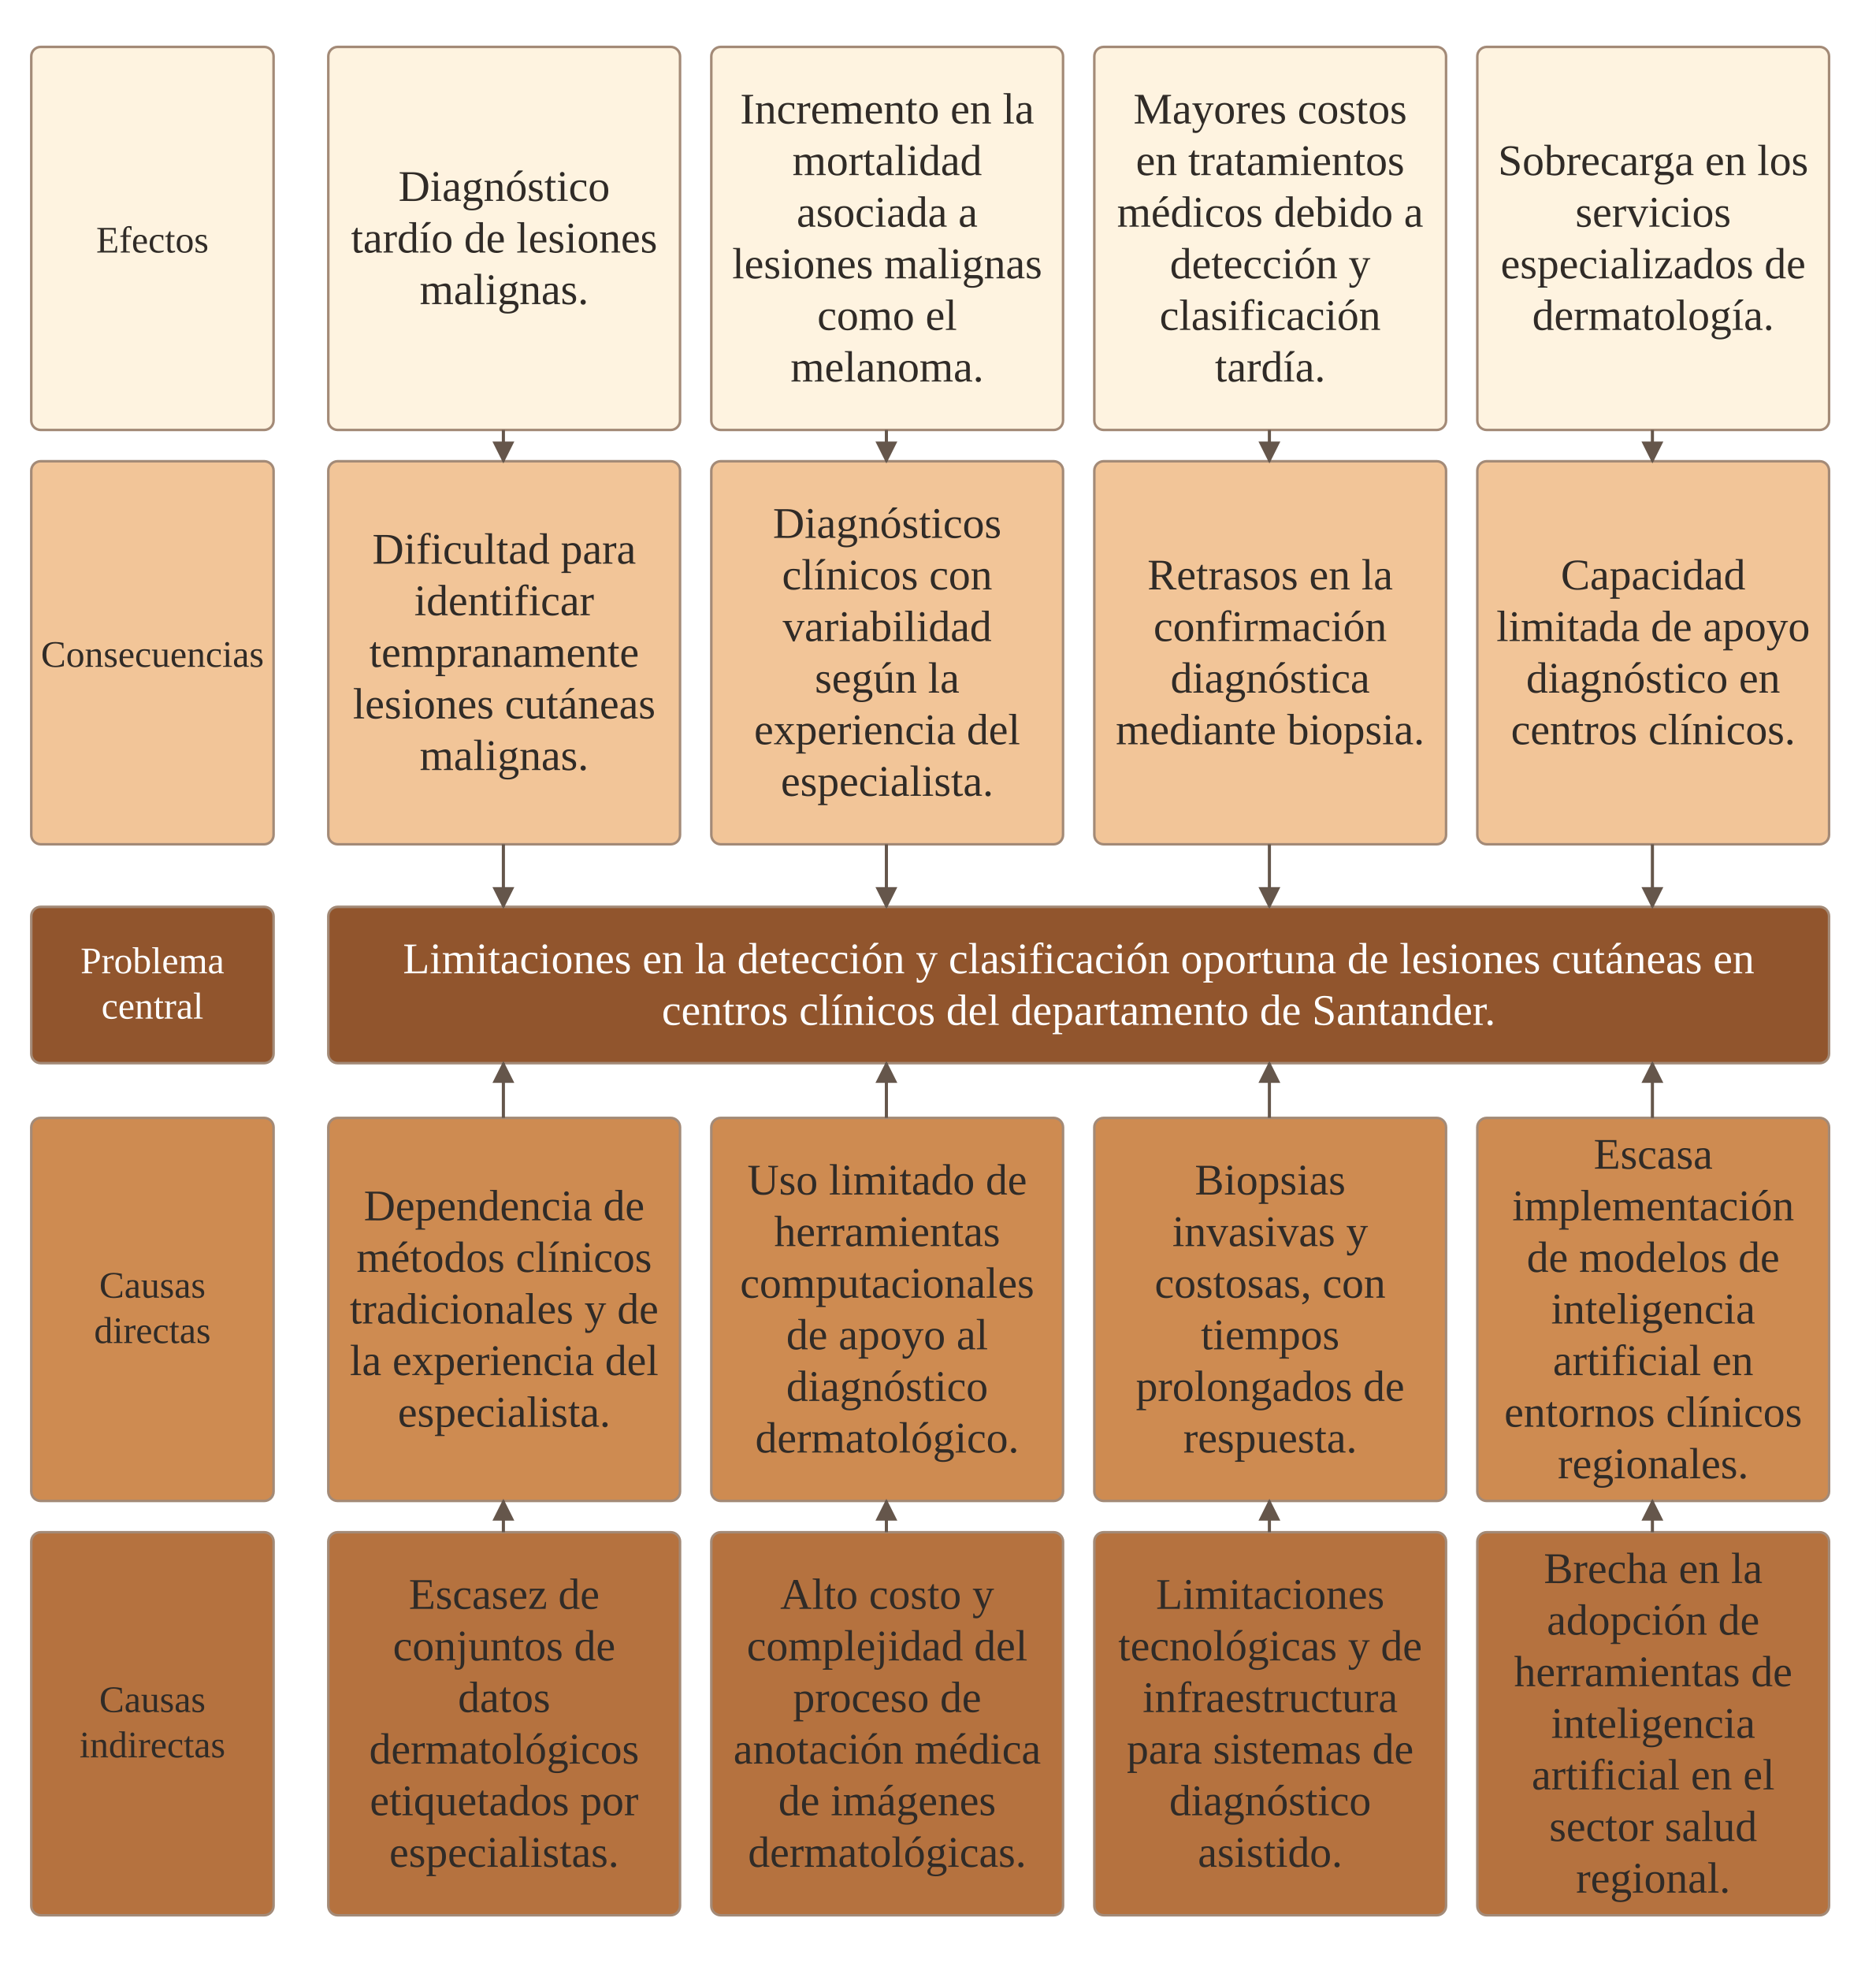
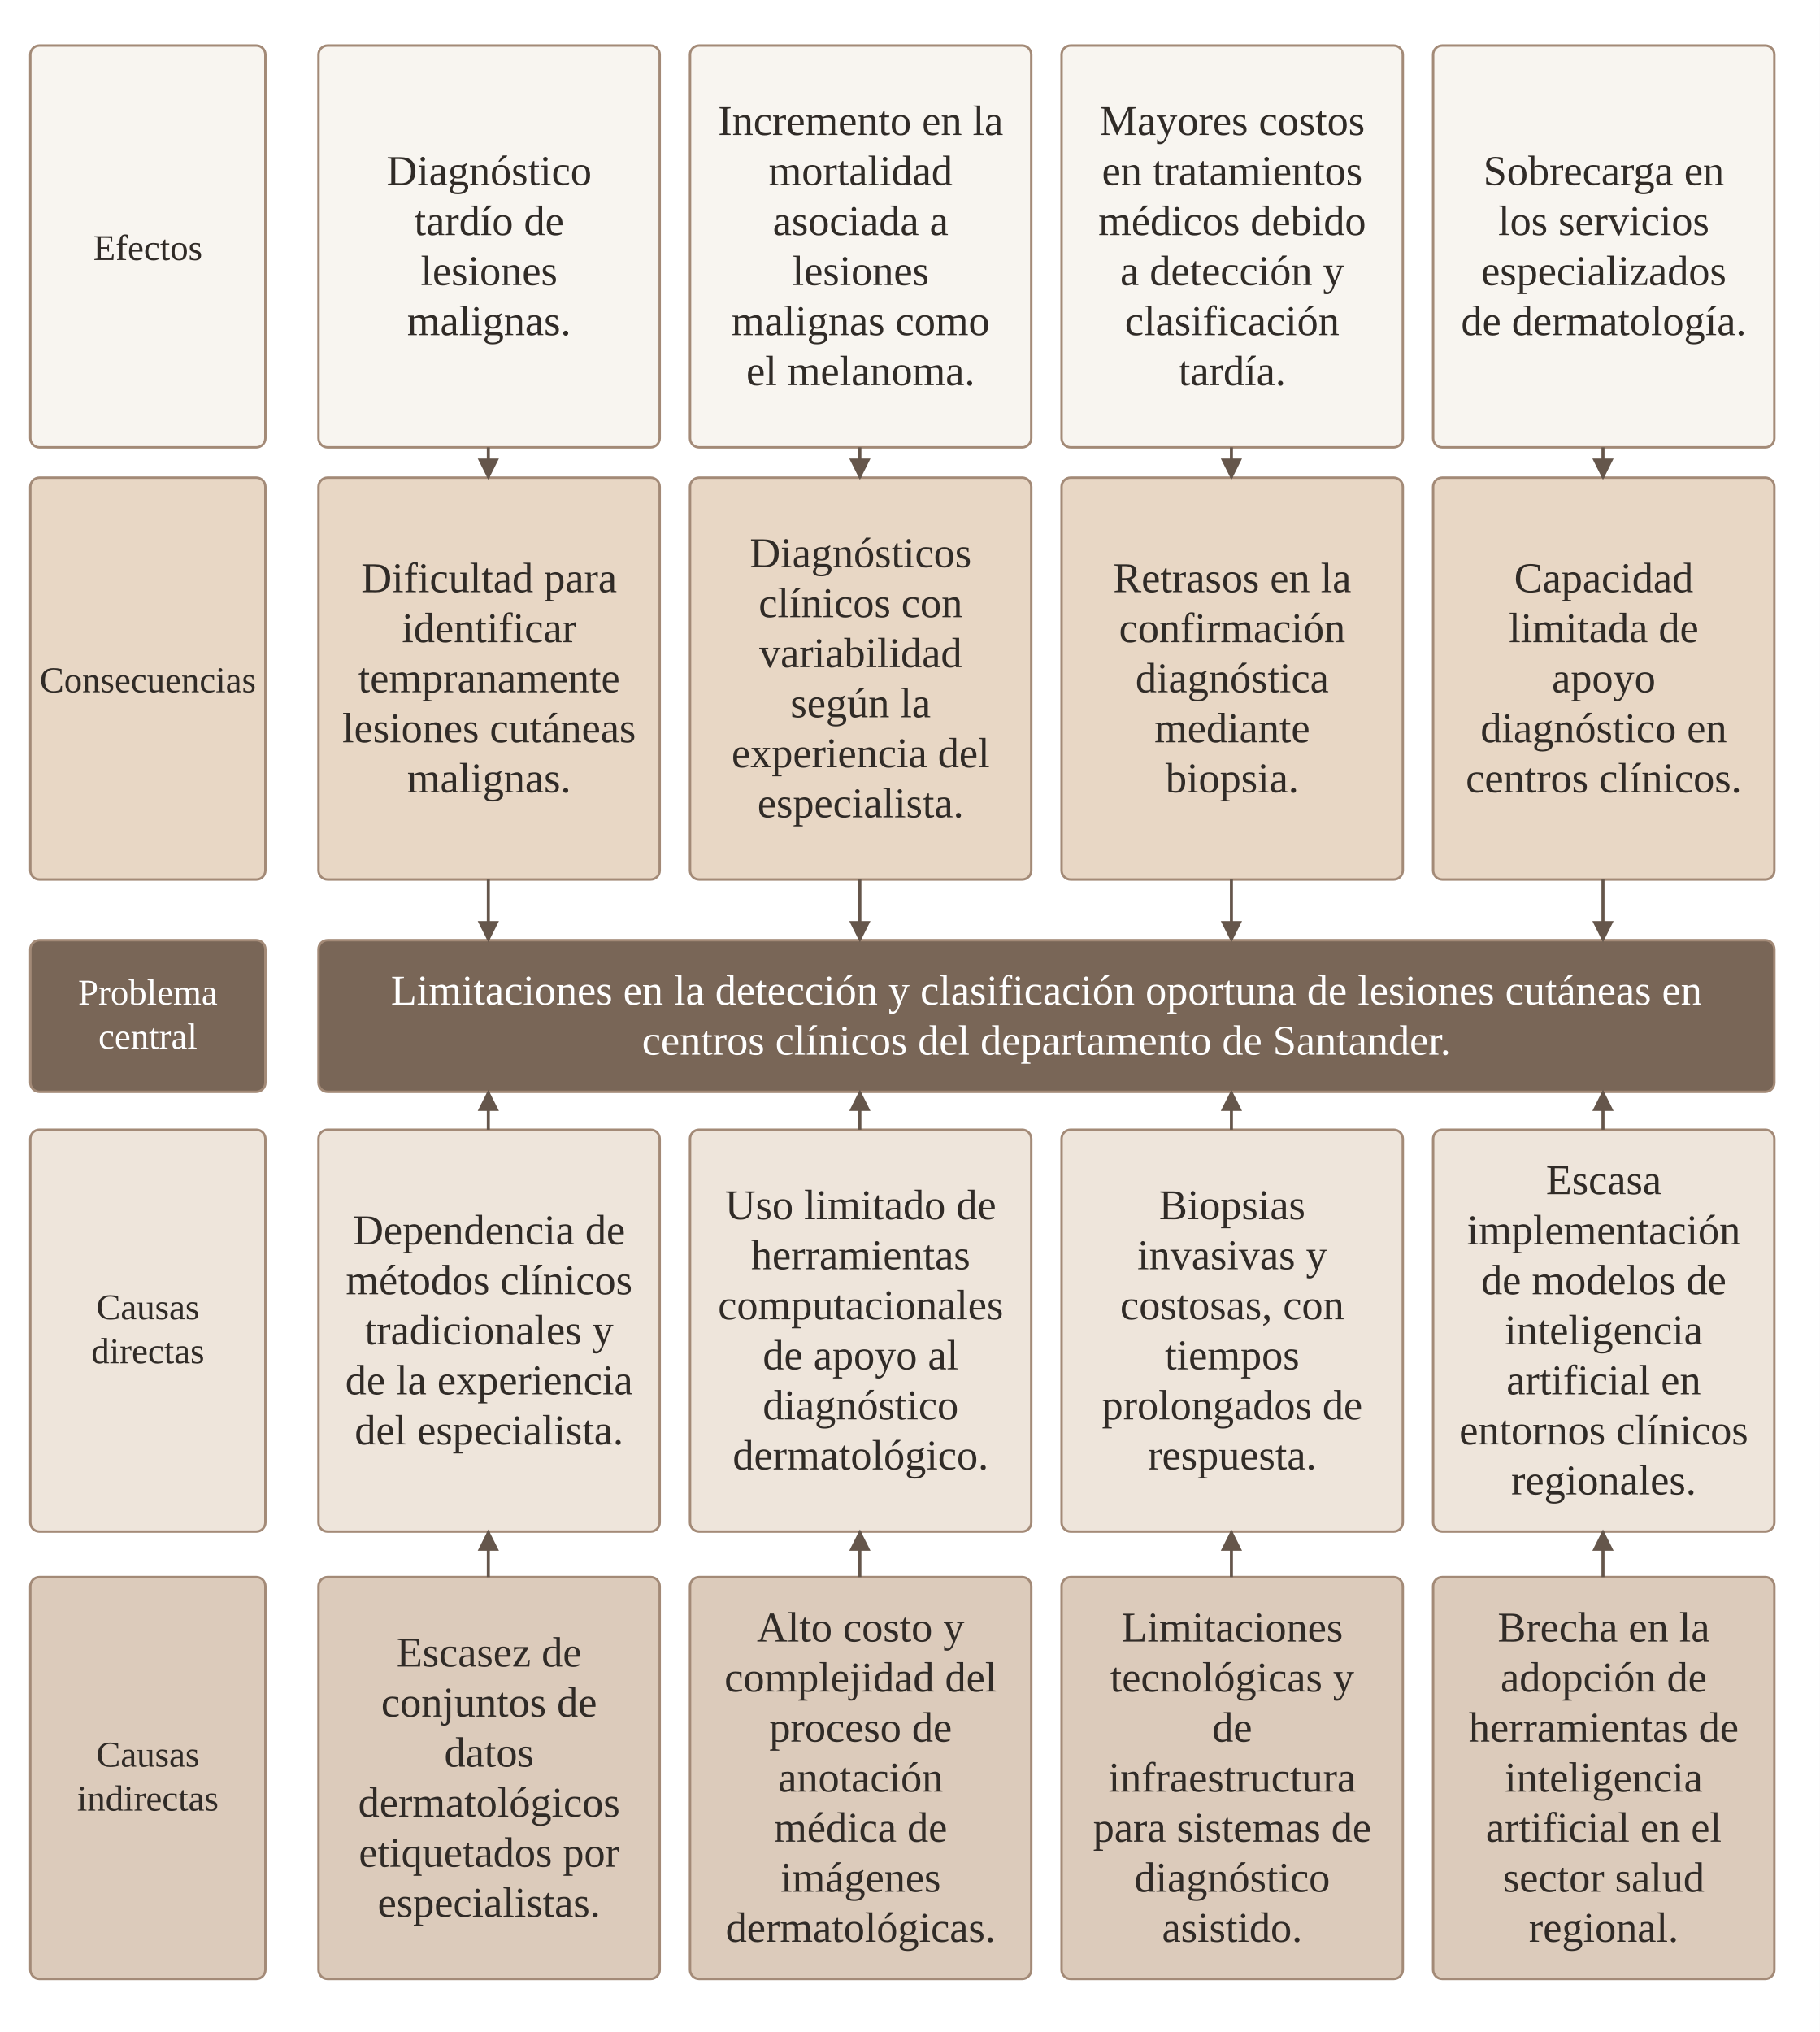
- <svg xmlns="http://www.w3.org/2000/svg" width="1200" height="1260" viewBox="0 0 1200 1260">
+ <svg xmlns="http://www.w3.org/2000/svg" width="1200" height="1340" viewBox="0 0 1200 1340">
  <defs>
    <marker id="a" refX="9" refY="5" viewBox="0 0 10 10" markerWidth="7" markerHeight="7" orient="auto">
      <path d="M0 0L10 5L0 10" fill="#65564b" />
    </marker>
  </defs>
-   <rect width="1200" height="1260" fill="white" />
+   <rect width="1200" height="1340" fill="white" />
  <style>text{font-family:"Times New Roman","Nimbus Roman",serif;font-weight:400;fill:#302b27}</style>
-   <rect x="20" y="30" width="155" height="245" rx="6" fill="#FEF3E0" stroke="#a38a77" stroke-width="1.6" />
-   <text x="97.5" y="161.5" text-anchor="middle" font-size="24" style="fill:#302b27">Efectos</text>
-   <rect x="210" y="30" width="225" height="245" rx="6" fill="#FEF3E0" stroke="#a38a77" stroke-width="1.6" />
-   <text x="322.5" y="128.5" text-anchor="middle" font-size="28" style="fill:#302b27">Diagnóstico</text>
-   <text x="322.5" y="161.5" text-anchor="middle" font-size="28" style="fill:#302b27">tardío de lesiones</text>
-   <text x="322.5" y="194.5" text-anchor="middle" font-size="28" style="fill:#302b27">malignas.</text>
-   <rect x="455" y="30" width="225" height="245" rx="6" fill="#FEF3E0" stroke="#a38a77" stroke-width="1.6" />
-   <text x="567.5" y="79.0" text-anchor="middle" font-size="28" style="fill:#302b27">Incremento en la</text>
-   <text x="567.5" y="112.0" text-anchor="middle" font-size="28" style="fill:#302b27">mortalidad</text>
-   <text x="567.5" y="145.0" text-anchor="middle" font-size="28" style="fill:#302b27">asociada a</text>
-   <text x="567.5" y="178.0" text-anchor="middle" font-size="28" style="fill:#302b27">lesiones malignas</text>
-   <text x="567.5" y="211.0" text-anchor="middle" font-size="28" style="fill:#302b27">como el</text>
-   <text x="567.5" y="244.0" text-anchor="middle" font-size="28" style="fill:#302b27">melanoma.</text>
-   <rect x="700" y="30" width="225" height="245" rx="6" fill="#FEF3E0" stroke="#a38a77" stroke-width="1.6" />
-   <text x="812.5" y="79.0" text-anchor="middle" font-size="28" style="fill:#302b27">Mayores costos</text>
-   <text x="812.5" y="112.0" text-anchor="middle" font-size="28" style="fill:#302b27">en tratamientos</text>
-   <text x="812.5" y="145.0" text-anchor="middle" font-size="28" style="fill:#302b27">médicos debido a</text>
-   <text x="812.5" y="178.0" text-anchor="middle" font-size="28" style="fill:#302b27">detección y</text>
-   <text x="812.5" y="211.0" text-anchor="middle" font-size="28" style="fill:#302b27">clasificación</text>
-   <text x="812.5" y="244.0" text-anchor="middle" font-size="28" style="fill:#302b27">tardía.</text>
-   <rect x="945" y="30" width="225" height="245" rx="6" fill="#FEF3E0" stroke="#a38a77" stroke-width="1.6" />
-   <text x="1057.5" y="112.0" text-anchor="middle" font-size="28" style="fill:#302b27">Sobrecarga en los</text>
-   <text x="1057.5" y="145.0" text-anchor="middle" font-size="28" style="fill:#302b27">servicios</text>
-   <text x="1057.5" y="178.0" text-anchor="middle" font-size="28" style="fill:#302b27">especializados de</text>
-   <text x="1057.5" y="211.0" text-anchor="middle" font-size="28" style="fill:#302b27">dermatología.</text>
-   <rect x="20" y="295" width="155" height="245" rx="6" fill="#F2C598" stroke="#a38a77" stroke-width="1.6" />
-   <text x="97.5" y="426.5" text-anchor="middle" font-size="24" style="fill:#302b27">Consecuencias</text>
-   <rect x="210" y="295" width="225" height="245" rx="6" fill="#F2C598" stroke="#a38a77" stroke-width="1.6" />
-   <text x="322.5" y="360.5" text-anchor="middle" font-size="28" style="fill:#302b27">Dificultad para</text>
-   <text x="322.5" y="393.5" text-anchor="middle" font-size="28" style="fill:#302b27">identificar</text>
-   <text x="322.5" y="426.5" text-anchor="middle" font-size="28" style="fill:#302b27">tempranamente</text>
-   <text x="322.5" y="459.5" text-anchor="middle" font-size="28" style="fill:#302b27">lesiones cutáneas</text>
-   <text x="322.5" y="492.5" text-anchor="middle" font-size="28" style="fill:#302b27">malignas.</text>
-   <rect x="455" y="295" width="225" height="245" rx="6" fill="#F2C598" stroke="#a38a77" stroke-width="1.6" />
-   <text x="567.5" y="344.0" text-anchor="middle" font-size="28" style="fill:#302b27">Diagnósticos</text>
-   <text x="567.5" y="377.0" text-anchor="middle" font-size="28" style="fill:#302b27">clínicos con</text>
-   <text x="567.5" y="410.0" text-anchor="middle" font-size="28" style="fill:#302b27">variabilidad</text>
-   <text x="567.5" y="443.0" text-anchor="middle" font-size="28" style="fill:#302b27">según la</text>
-   <text x="567.5" y="476.0" text-anchor="middle" font-size="28" style="fill:#302b27">experiencia del</text>
-   <text x="567.5" y="509.0" text-anchor="middle" font-size="28" style="fill:#302b27">especialista.</text>
-   <rect x="700" y="295" width="225" height="245" rx="6" fill="#F2C598" stroke="#a38a77" stroke-width="1.6" />
-   <text x="812.5" y="377.0" text-anchor="middle" font-size="28" style="fill:#302b27">Retrasos en la</text>
-   <text x="812.5" y="410.0" text-anchor="middle" font-size="28" style="fill:#302b27">confirmación</text>
-   <text x="812.5" y="443.0" text-anchor="middle" font-size="28" style="fill:#302b27">diagnóstica</text>
-   <text x="812.5" y="476.0" text-anchor="middle" font-size="28" style="fill:#302b27">mediante biopsia.</text>
-   <rect x="945" y="295" width="225" height="245" rx="6" fill="#F2C598" stroke="#a38a77" stroke-width="1.6" />
-   <text x="1057.5" y="377.0" text-anchor="middle" font-size="28" style="fill:#302b27">Capacidad</text>
-   <text x="1057.5" y="410.0" text-anchor="middle" font-size="28" style="fill:#302b27">limitada de apoyo</text>
-   <text x="1057.5" y="443.0" text-anchor="middle" font-size="28" style="fill:#302b27">diagnóstico en</text>
-   <text x="1057.5" y="476.0" text-anchor="middle" font-size="28" style="fill:#302b27">centros clínicos.</text>
-   <rect x="20" y="715" width="155" height="245" rx="6" fill="#CE8B51" stroke="#a38a77" stroke-width="1.6" />
-   <text x="97.5" y="830.0" text-anchor="middle" font-size="24" style="fill:#302b27">Causas</text>
-   <text x="97.5" y="859.0" text-anchor="middle" font-size="24" style="fill:#302b27">directas</text>
-   <rect x="210" y="715" width="225" height="245" rx="6" fill="#CE8B51" stroke="#a38a77" stroke-width="1.6" />
-   <text x="322.5" y="780.5" text-anchor="middle" font-size="28" style="fill:#302b27">Dependencia de</text>
-   <text x="322.5" y="813.5" text-anchor="middle" font-size="28" style="fill:#302b27">métodos clínicos</text>
-   <text x="322.5" y="846.5" text-anchor="middle" font-size="28" style="fill:#302b27">tradicionales y de</text>
-   <text x="322.5" y="879.5" text-anchor="middle" font-size="28" style="fill:#302b27">la experiencia del</text>
-   <text x="322.5" y="912.5" text-anchor="middle" font-size="28" style="fill:#302b27">especialista.</text>
-   <rect x="455" y="715" width="225" height="245" rx="6" fill="#CE8B51" stroke="#a38a77" stroke-width="1.6" />
-   <text x="567.5" y="764.0" text-anchor="middle" font-size="28" style="fill:#302b27">Uso limitado de</text>
-   <text x="567.5" y="797.0" text-anchor="middle" font-size="28" style="fill:#302b27">herramientas</text>
-   <text x="567.5" y="830.0" text-anchor="middle" font-size="28" style="fill:#302b27">computacionales</text>
-   <text x="567.5" y="863.0" text-anchor="middle" font-size="28" style="fill:#302b27">de apoyo al</text>
-   <text x="567.5" y="896.0" text-anchor="middle" font-size="28" style="fill:#302b27">diagnóstico</text>
-   <text x="567.5" y="929.0" text-anchor="middle" font-size="28" style="fill:#302b27">dermatológico.</text>
-   <rect x="700" y="715" width="225" height="245" rx="6" fill="#CE8B51" stroke="#a38a77" stroke-width="1.6" />
-   <text x="812.5" y="764.0" text-anchor="middle" font-size="28" style="fill:#302b27">Biopsias</text>
-   <text x="812.5" y="797.0" text-anchor="middle" font-size="28" style="fill:#302b27">invasivas y</text>
-   <text x="812.5" y="830.0" text-anchor="middle" font-size="28" style="fill:#302b27">costosas, con</text>
-   <text x="812.5" y="863.0" text-anchor="middle" font-size="28" style="fill:#302b27">tiempos</text>
-   <text x="812.5" y="896.0" text-anchor="middle" font-size="28" style="fill:#302b27">prolongados de</text>
-   <text x="812.5" y="929.0" text-anchor="middle" font-size="28" style="fill:#302b27">respuesta.</text>
-   <rect x="945" y="715" width="225" height="245" rx="6" fill="#CE8B51" stroke="#a38a77" stroke-width="1.6" />
-   <text x="1057.5" y="747.5" text-anchor="middle" font-size="28" style="fill:#302b27">Escasa</text>
-   <text x="1057.5" y="780.5" text-anchor="middle" font-size="28" style="fill:#302b27">implementación</text>
-   <text x="1057.5" y="813.5" text-anchor="middle" font-size="28" style="fill:#302b27">de modelos de</text>
-   <text x="1057.5" y="846.5" text-anchor="middle" font-size="28" style="fill:#302b27">inteligencia</text>
-   <text x="1057.5" y="879.5" text-anchor="middle" font-size="28" style="fill:#302b27">artificial en</text>
-   <text x="1057.5" y="912.5" text-anchor="middle" font-size="28" style="fill:#302b27">entornos clínicos</text>
-   <text x="1057.5" y="945.5" text-anchor="middle" font-size="28" style="fill:#302b27">regionales.</text>
-   <rect x="20" y="980" width="155" height="245" rx="6" fill="#B5723F" stroke="#a38a77" stroke-width="1.6" />
-   <text x="97.5" y="1095.0" text-anchor="middle" font-size="24" style="fill:#302b27">Causas</text>
-   <text x="97.5" y="1124.0" text-anchor="middle" font-size="24" style="fill:#302b27">indirectas</text>
-   <rect x="210" y="980" width="225" height="245" rx="6" fill="#B5723F" stroke="#a38a77" stroke-width="1.6" />
-   <text x="322.5" y="1029.0" text-anchor="middle" font-size="28" style="fill:#302b27">Escasez de</text>
-   <text x="322.5" y="1062.0" text-anchor="middle" font-size="28" style="fill:#302b27">conjuntos de</text>
-   <text x="322.5" y="1095.0" text-anchor="middle" font-size="28" style="fill:#302b27">datos</text>
-   <text x="322.5" y="1128.0" text-anchor="middle" font-size="28" style="fill:#302b27">dermatológicos</text>
-   <text x="322.5" y="1161.0" text-anchor="middle" font-size="28" style="fill:#302b27">etiquetados por</text>
-   <text x="322.5" y="1194.0" text-anchor="middle" font-size="28" style="fill:#302b27">especialistas.</text>
-   <rect x="455" y="980" width="225" height="245" rx="6" fill="#B5723F" stroke="#a38a77" stroke-width="1.6" />
-   <text x="567.5" y="1029.0" text-anchor="middle" font-size="28" style="fill:#302b27">Alto costo y</text>
-   <text x="567.5" y="1062.0" text-anchor="middle" font-size="28" style="fill:#302b27">complejidad del</text>
-   <text x="567.5" y="1095.0" text-anchor="middle" font-size="28" style="fill:#302b27">proceso de</text>
-   <text x="567.5" y="1128.0" text-anchor="middle" font-size="28" style="fill:#302b27">anotación médica</text>
-   <text x="567.5" y="1161.0" text-anchor="middle" font-size="28" style="fill:#302b27">de imágenes</text>
-   <text x="567.5" y="1194.0" text-anchor="middle" font-size="28" style="fill:#302b27">dermatológicas.</text>
-   <rect x="700" y="980" width="225" height="245" rx="6" fill="#B5723F" stroke="#a38a77" stroke-width="1.6" />
-   <text x="812.5" y="1029.0" text-anchor="middle" font-size="28" style="fill:#302b27">Limitaciones</text>
-   <text x="812.5" y="1062.0" text-anchor="middle" font-size="28" style="fill:#302b27">tecnológicas y de</text>
-   <text x="812.5" y="1095.0" text-anchor="middle" font-size="28" style="fill:#302b27">infraestructura</text>
-   <text x="812.5" y="1128.0" text-anchor="middle" font-size="28" style="fill:#302b27">para sistemas de</text>
-   <text x="812.5" y="1161.0" text-anchor="middle" font-size="28" style="fill:#302b27">diagnóstico</text>
-   <text x="812.5" y="1194.0" text-anchor="middle" font-size="28" style="fill:#302b27">asistido.</text>
-   <rect x="945" y="980" width="225" height="245" rx="6" fill="#B5723F" stroke="#a38a77" stroke-width="1.6" />
-   <text x="1057.5" y="1012.5" text-anchor="middle" font-size="28" style="fill:#302b27">Brecha en la</text>
-   <text x="1057.5" y="1045.5" text-anchor="middle" font-size="28" style="fill:#302b27">adopción de</text>
-   <text x="1057.5" y="1078.5" text-anchor="middle" font-size="28" style="fill:#302b27">herramientas de</text>
-   <text x="1057.5" y="1111.5" text-anchor="middle" font-size="28" style="fill:#302b27">inteligencia</text>
-   <text x="1057.5" y="1144.5" text-anchor="middle" font-size="28" style="fill:#302b27">artificial en el</text>
-   <text x="1057.5" y="1177.5" text-anchor="middle" font-size="28" style="fill:#302b27">sector salud</text>
-   <text x="1057.5" y="1210.5" text-anchor="middle" font-size="28" style="fill:#302b27">regional.</text>
-   <rect x="20" y="580" width="155" height="100" rx="6" fill="#91552D" stroke="#a38a77" stroke-width="1.6" />
-   <text x="97.5" y="622.5" text-anchor="middle" font-size="24" style="fill:white">Problema</text>
-   <text x="97.5" y="651.5" text-anchor="middle" font-size="24" style="fill:white">central</text>
-   <rect x="210" y="580" width="960" height="100" rx="6" fill="#91552D" stroke="#a38a77" stroke-width="1.6" />
-   <text x="690.0" y="622.5" text-anchor="middle" font-size="28" style="fill:white">Limitaciones en la detección y clasificación oportuna de lesiones cutáneas en</text>
-   <text x="690.0" y="655.5" text-anchor="middle" font-size="28" style="fill:white">centros clínicos del departamento de Santander.</text>
-   <path d="M322 275 V295" fill="none" stroke="#65564b" stroke-width="2" marker-end="url(#a)" />
-   <path d="M322 540 V580" fill="none" stroke="#65564b" stroke-width="2" marker-end="url(#a)" />
-   <path d="M322 715 V680" fill="none" stroke="#65564b" stroke-width="2" marker-end="url(#a)" />
-   <path d="M322 980 V960" fill="none" stroke="#65564b" stroke-width="2" marker-end="url(#a)" />
-   <path d="M567 275 V295" fill="none" stroke="#65564b" stroke-width="2" marker-end="url(#a)" />
-   <path d="M567 540 V580" fill="none" stroke="#65564b" stroke-width="2" marker-end="url(#a)" />
-   <path d="M567 715 V680" fill="none" stroke="#65564b" stroke-width="2" marker-end="url(#a)" />
-   <path d="M567 980 V960" fill="none" stroke="#65564b" stroke-width="2" marker-end="url(#a)" />
-   <path d="M812 275 V295" fill="none" stroke="#65564b" stroke-width="2" marker-end="url(#a)" />
-   <path d="M812 540 V580" fill="none" stroke="#65564b" stroke-width="2" marker-end="url(#a)" />
-   <path d="M812 715 V680" fill="none" stroke="#65564b" stroke-width="2" marker-end="url(#a)" />
-   <path d="M812 980 V960" fill="none" stroke="#65564b" stroke-width="2" marker-end="url(#a)" />
-   <path d="M1057 275 V295" fill="none" stroke="#65564b" stroke-width="2" marker-end="url(#a)" />
-   <path d="M1057 540 V580" fill="none" stroke="#65564b" stroke-width="2" marker-end="url(#a)" />
-   <path d="M1057 715 V680" fill="none" stroke="#65564b" stroke-width="2" marker-end="url(#a)" />
-   <path d="M1057 980 V960" fill="none" stroke="#65564b" stroke-width="2" marker-end="url(#a)" />
+   <rect x="20" y="30" width="155" height="265" rx="6" fill="#F8F5F0" stroke="#a38a77" stroke-width="1.6" />
+   <text x="97.5" y="171.5" text-anchor="middle" font-size="24" style="fill:#302b27">Efectos</text>
+   <rect x="210" y="30" width="225" height="265" rx="6" fill="#F8F5F0" stroke="#a38a77" stroke-width="1.6" />
+   <text x="322.5" y="122.0" text-anchor="middle" font-size="28" style="fill:#302b27">Diagnóstico</text>
+   <text x="322.5" y="155.0" text-anchor="middle" font-size="28" style="fill:#302b27">tardío de</text>
+   <text x="322.5" y="188.0" text-anchor="middle" font-size="28" style="fill:#302b27">lesiones</text>
+   <text x="322.5" y="221.0" text-anchor="middle" font-size="28" style="fill:#302b27">malignas.</text>
+   <rect x="455" y="30" width="225" height="265" rx="6" fill="#F8F5F0" stroke="#a38a77" stroke-width="1.6" />
+   <text x="567.5" y="89.0" text-anchor="middle" font-size="28" style="fill:#302b27">Incremento en la</text>
+   <text x="567.5" y="122.0" text-anchor="middle" font-size="28" style="fill:#302b27">mortalidad</text>
+   <text x="567.5" y="155.0" text-anchor="middle" font-size="28" style="fill:#302b27">asociada a</text>
+   <text x="567.5" y="188.0" text-anchor="middle" font-size="28" style="fill:#302b27">lesiones</text>
+   <text x="567.5" y="221.0" text-anchor="middle" font-size="28" style="fill:#302b27">malignas como</text>
+   <text x="567.5" y="254.0" text-anchor="middle" font-size="28" style="fill:#302b27">el melanoma.</text>
+   <rect x="700" y="30" width="225" height="265" rx="6" fill="#F8F5F0" stroke="#a38a77" stroke-width="1.6" />
+   <text x="812.5" y="89.0" text-anchor="middle" font-size="28" style="fill:#302b27">Mayores costos</text>
+   <text x="812.5" y="122.0" text-anchor="middle" font-size="28" style="fill:#302b27">en tratamientos</text>
+   <text x="812.5" y="155.0" text-anchor="middle" font-size="28" style="fill:#302b27">médicos debido</text>
+   <text x="812.5" y="188.0" text-anchor="middle" font-size="28" style="fill:#302b27">a detección y</text>
+   <text x="812.5" y="221.0" text-anchor="middle" font-size="28" style="fill:#302b27">clasificación</text>
+   <text x="812.5" y="254.0" text-anchor="middle" font-size="28" style="fill:#302b27">tardía.</text>
+   <rect x="945" y="30" width="225" height="265" rx="6" fill="#F8F5F0" stroke="#a38a77" stroke-width="1.6" />
+   <text x="1057.5" y="122.0" text-anchor="middle" font-size="28" style="fill:#302b27">Sobrecarga en</text>
+   <text x="1057.5" y="155.0" text-anchor="middle" font-size="28" style="fill:#302b27">los servicios</text>
+   <text x="1057.5" y="188.0" text-anchor="middle" font-size="28" style="fill:#302b27">especializados</text>
+   <text x="1057.5" y="221.0" text-anchor="middle" font-size="28" style="fill:#302b27">de dermatología.</text>
+   <rect x="20" y="315" width="155" height="265" rx="6" fill="#E8D7C5" stroke="#a38a77" stroke-width="1.6" />
+   <text x="97.5" y="456.5" text-anchor="middle" font-size="24" style="fill:#302b27">Consecuencias</text>
+   <rect x="210" y="315" width="225" height="265" rx="6" fill="#E8D7C5" stroke="#a38a77" stroke-width="1.6" />
+   <text x="322.5" y="390.5" text-anchor="middle" font-size="28" style="fill:#302b27">Dificultad para</text>
+   <text x="322.5" y="423.5" text-anchor="middle" font-size="28" style="fill:#302b27">identificar</text>
+   <text x="322.5" y="456.5" text-anchor="middle" font-size="28" style="fill:#302b27">tempranamente</text>
+   <text x="322.5" y="489.5" text-anchor="middle" font-size="28" style="fill:#302b27">lesiones cutáneas</text>
+   <text x="322.5" y="522.5" text-anchor="middle" font-size="28" style="fill:#302b27">malignas.</text>
+   <rect x="455" y="315" width="225" height="265" rx="6" fill="#E8D7C5" stroke="#a38a77" stroke-width="1.6" />
+   <text x="567.5" y="374.0" text-anchor="middle" font-size="28" style="fill:#302b27">Diagnósticos</text>
+   <text x="567.5" y="407.0" text-anchor="middle" font-size="28" style="fill:#302b27">clínicos con</text>
+   <text x="567.5" y="440.0" text-anchor="middle" font-size="28" style="fill:#302b27">variabilidad</text>
+   <text x="567.5" y="473.0" text-anchor="middle" font-size="28" style="fill:#302b27">según la</text>
+   <text x="567.5" y="506.0" text-anchor="middle" font-size="28" style="fill:#302b27">experiencia del</text>
+   <text x="567.5" y="539.0" text-anchor="middle" font-size="28" style="fill:#302b27">especialista.</text>
+   <rect x="700" y="315" width="225" height="265" rx="6" fill="#E8D7C5" stroke="#a38a77" stroke-width="1.6" />
+   <text x="812.5" y="390.5" text-anchor="middle" font-size="28" style="fill:#302b27">Retrasos en la</text>
+   <text x="812.5" y="423.5" text-anchor="middle" font-size="28" style="fill:#302b27">confirmación</text>
+   <text x="812.5" y="456.5" text-anchor="middle" font-size="28" style="fill:#302b27">diagnóstica</text>
+   <text x="812.5" y="489.5" text-anchor="middle" font-size="28" style="fill:#302b27">mediante</text>
+   <text x="812.5" y="522.5" text-anchor="middle" font-size="28" style="fill:#302b27">biopsia.</text>
+   <rect x="945" y="315" width="225" height="265" rx="6" fill="#E8D7C5" stroke="#a38a77" stroke-width="1.6" />
+   <text x="1057.5" y="390.5" text-anchor="middle" font-size="28" style="fill:#302b27">Capacidad</text>
+   <text x="1057.5" y="423.5" text-anchor="middle" font-size="28" style="fill:#302b27">limitada de</text>
+   <text x="1057.5" y="456.5" text-anchor="middle" font-size="28" style="fill:#302b27">apoyo</text>
+   <text x="1057.5" y="489.5" text-anchor="middle" font-size="28" style="fill:#302b27">diagnóstico en</text>
+   <text x="1057.5" y="522.5" text-anchor="middle" font-size="28" style="fill:#302b27">centros clínicos.</text>
+   <rect x="20" y="745" width="155" height="265" rx="6" fill="#EEE5DB" stroke="#a38a77" stroke-width="1.6" />
+   <text x="97.5" y="870.0" text-anchor="middle" font-size="24" style="fill:#302b27">Causas</text>
+   <text x="97.5" y="899.0" text-anchor="middle" font-size="24" style="fill:#302b27">directas</text>
+   <rect x="210" y="745" width="225" height="265" rx="6" fill="#EEE5DB" stroke="#a38a77" stroke-width="1.6" />
+   <text x="322.5" y="820.5" text-anchor="middle" font-size="28" style="fill:#302b27">Dependencia de</text>
+   <text x="322.5" y="853.5" text-anchor="middle" font-size="28" style="fill:#302b27">métodos clínicos</text>
+   <text x="322.5" y="886.5" text-anchor="middle" font-size="28" style="fill:#302b27">tradicionales y</text>
+   <text x="322.5" y="919.5" text-anchor="middle" font-size="28" style="fill:#302b27">de la experiencia</text>
+   <text x="322.5" y="952.5" text-anchor="middle" font-size="28" style="fill:#302b27">del especialista.</text>
+   <rect x="455" y="745" width="225" height="265" rx="6" fill="#EEE5DB" stroke="#a38a77" stroke-width="1.6" />
+   <text x="567.5" y="804.0" text-anchor="middle" font-size="28" style="fill:#302b27">Uso limitado de</text>
+   <text x="567.5" y="837.0" text-anchor="middle" font-size="28" style="fill:#302b27">herramientas</text>
+   <text x="567.5" y="870.0" text-anchor="middle" font-size="28" style="fill:#302b27">computacionales</text>
+   <text x="567.5" y="903.0" text-anchor="middle" font-size="28" style="fill:#302b27">de apoyo al</text>
+   <text x="567.5" y="936.0" text-anchor="middle" font-size="28" style="fill:#302b27">diagnóstico</text>
+   <text x="567.5" y="969.0" text-anchor="middle" font-size="28" style="fill:#302b27">dermatológico.</text>
+   <rect x="700" y="745" width="225" height="265" rx="6" fill="#EEE5DB" stroke="#a38a77" stroke-width="1.6" />
+   <text x="812.5" y="804.0" text-anchor="middle" font-size="28" style="fill:#302b27">Biopsias</text>
+   <text x="812.5" y="837.0" text-anchor="middle" font-size="28" style="fill:#302b27">invasivas y</text>
+   <text x="812.5" y="870.0" text-anchor="middle" font-size="28" style="fill:#302b27">costosas, con</text>
+   <text x="812.5" y="903.0" text-anchor="middle" font-size="28" style="fill:#302b27">tiempos</text>
+   <text x="812.5" y="936.0" text-anchor="middle" font-size="28" style="fill:#302b27">prolongados de</text>
+   <text x="812.5" y="969.0" text-anchor="middle" font-size="28" style="fill:#302b27">respuesta.</text>
+   <rect x="945" y="745" width="225" height="265" rx="6" fill="#EEE5DB" stroke="#a38a77" stroke-width="1.6" />
+   <text x="1057.5" y="787.5" text-anchor="middle" font-size="28" style="fill:#302b27">Escasa</text>
+   <text x="1057.5" y="820.5" text-anchor="middle" font-size="28" style="fill:#302b27">implementación</text>
+   <text x="1057.5" y="853.5" text-anchor="middle" font-size="28" style="fill:#302b27">de modelos de</text>
+   <text x="1057.5" y="886.5" text-anchor="middle" font-size="28" style="fill:#302b27">inteligencia</text>
+   <text x="1057.5" y="919.5" text-anchor="middle" font-size="28" style="fill:#302b27">artificial en</text>
+   <text x="1057.5" y="952.5" text-anchor="middle" font-size="28" style="fill:#302b27">entornos clínicos</text>
+   <text x="1057.5" y="985.5" text-anchor="middle" font-size="28" style="fill:#302b27">regionales.</text>
+   <rect x="20" y="1040" width="155" height="265" rx="6" fill="#DCCBBB" stroke="#a38a77" stroke-width="1.6" />
+   <text x="97.5" y="1165.0" text-anchor="middle" font-size="24" style="fill:#302b27">Causas</text>
+   <text x="97.5" y="1194.0" text-anchor="middle" font-size="24" style="fill:#302b27">indirectas</text>
+   <rect x="210" y="1040" width="225" height="265" rx="6" fill="#DCCBBB" stroke="#a38a77" stroke-width="1.6" />
+   <text x="322.5" y="1099.0" text-anchor="middle" font-size="28" style="fill:#302b27">Escasez de</text>
+   <text x="322.5" y="1132.0" text-anchor="middle" font-size="28" style="fill:#302b27">conjuntos de</text>
+   <text x="322.5" y="1165.0" text-anchor="middle" font-size="28" style="fill:#302b27">datos</text>
+   <text x="322.5" y="1198.0" text-anchor="middle" font-size="28" style="fill:#302b27">dermatológicos</text>
+   <text x="322.5" y="1231.0" text-anchor="middle" font-size="28" style="fill:#302b27">etiquetados por</text>
+   <text x="322.5" y="1264.0" text-anchor="middle" font-size="28" style="fill:#302b27">especialistas.</text>
+   <rect x="455" y="1040" width="225" height="265" rx="6" fill="#DCCBBB" stroke="#a38a77" stroke-width="1.6" />
+   <text x="567.5" y="1082.5" text-anchor="middle" font-size="28" style="fill:#302b27">Alto costo y</text>
+   <text x="567.5" y="1115.5" text-anchor="middle" font-size="28" style="fill:#302b27">complejidad del</text>
+   <text x="567.5" y="1148.5" text-anchor="middle" font-size="28" style="fill:#302b27">proceso de</text>
+   <text x="567.5" y="1181.5" text-anchor="middle" font-size="28" style="fill:#302b27">anotación</text>
+   <text x="567.5" y="1214.5" text-anchor="middle" font-size="28" style="fill:#302b27">médica de</text>
+   <text x="567.5" y="1247.5" text-anchor="middle" font-size="28" style="fill:#302b27">imágenes</text>
+   <text x="567.5" y="1280.5" text-anchor="middle" font-size="28" style="fill:#302b27">dermatológicas.</text>
+   <rect x="700" y="1040" width="225" height="265" rx="6" fill="#DCCBBB" stroke="#a38a77" stroke-width="1.6" />
+   <text x="812.5" y="1082.5" text-anchor="middle" font-size="28" style="fill:#302b27">Limitaciones</text>
+   <text x="812.5" y="1115.5" text-anchor="middle" font-size="28" style="fill:#302b27">tecnológicas y</text>
+   <text x="812.5" y="1148.5" text-anchor="middle" font-size="28" style="fill:#302b27">de</text>
+   <text x="812.5" y="1181.5" text-anchor="middle" font-size="28" style="fill:#302b27">infraestructura</text>
+   <text x="812.5" y="1214.5" text-anchor="middle" font-size="28" style="fill:#302b27">para sistemas de</text>
+   <text x="812.5" y="1247.5" text-anchor="middle" font-size="28" style="fill:#302b27">diagnóstico</text>
+   <text x="812.5" y="1280.5" text-anchor="middle" font-size="28" style="fill:#302b27">asistido.</text>
+   <rect x="945" y="1040" width="225" height="265" rx="6" fill="#DCCBBB" stroke="#a38a77" stroke-width="1.6" />
+   <text x="1057.5" y="1082.5" text-anchor="middle" font-size="28" style="fill:#302b27">Brecha en la</text>
+   <text x="1057.5" y="1115.5" text-anchor="middle" font-size="28" style="fill:#302b27">adopción de</text>
+   <text x="1057.5" y="1148.5" text-anchor="middle" font-size="28" style="fill:#302b27">herramientas de</text>
+   <text x="1057.5" y="1181.5" text-anchor="middle" font-size="28" style="fill:#302b27">inteligencia</text>
+   <text x="1057.5" y="1214.5" text-anchor="middle" font-size="28" style="fill:#302b27">artificial en el</text>
+   <text x="1057.5" y="1247.5" text-anchor="middle" font-size="28" style="fill:#302b27">sector salud</text>
+   <text x="1057.5" y="1280.5" text-anchor="middle" font-size="28" style="fill:#302b27">regional.</text>
+   <rect x="20" y="620" width="155" height="100" rx="6" fill="#796657" stroke="#a38a77" stroke-width="1.6" />
+   <text x="97.5" y="662.5" text-anchor="middle" font-size="24" style="fill:white">Problema</text>
+   <text x="97.5" y="691.5" text-anchor="middle" font-size="24" style="fill:white">central</text>
+   <rect x="210" y="620" width="960" height="100" rx="6" fill="#796657" stroke="#a38a77" stroke-width="1.6" />
+   <text x="690.0" y="662.5" text-anchor="middle" font-size="28" style="fill:white">Limitaciones en la detección y clasificación oportuna de lesiones cutáneas en</text>
+   <text x="690.0" y="695.5" text-anchor="middle" font-size="28" style="fill:white">centros clínicos del departamento de Santander.</text>
+   <path d="M322 295 V315" fill="none" stroke="#65564b" stroke-width="2" marker-end="url(#a)" />
+   <path d="M322 580 V620" fill="none" stroke="#65564b" stroke-width="2" marker-end="url(#a)" />
+   <path d="M322 745 V720" fill="none" stroke="#65564b" stroke-width="2" marker-end="url(#a)" />
+   <path d="M322 1040 V1010" fill="none" stroke="#65564b" stroke-width="2" marker-end="url(#a)" />
+   <path d="M567 295 V315" fill="none" stroke="#65564b" stroke-width="2" marker-end="url(#a)" />
+   <path d="M567 580 V620" fill="none" stroke="#65564b" stroke-width="2" marker-end="url(#a)" />
+   <path d="M567 745 V720" fill="none" stroke="#65564b" stroke-width="2" marker-end="url(#a)" />
+   <path d="M567 1040 V1010" fill="none" stroke="#65564b" stroke-width="2" marker-end="url(#a)" />
+   <path d="M812 295 V315" fill="none" stroke="#65564b" stroke-width="2" marker-end="url(#a)" />
+   <path d="M812 580 V620" fill="none" stroke="#65564b" stroke-width="2" marker-end="url(#a)" />
+   <path d="M812 745 V720" fill="none" stroke="#65564b" stroke-width="2" marker-end="url(#a)" />
+   <path d="M812 1040 V1010" fill="none" stroke="#65564b" stroke-width="2" marker-end="url(#a)" />
+   <path d="M1057 295 V315" fill="none" stroke="#65564b" stroke-width="2" marker-end="url(#a)" />
+   <path d="M1057 580 V620" fill="none" stroke="#65564b" stroke-width="2" marker-end="url(#a)" />
+   <path d="M1057 745 V720" fill="none" stroke="#65564b" stroke-width="2" marker-end="url(#a)" />
+   <path d="M1057 1040 V1010" fill="none" stroke="#65564b" stroke-width="2" marker-end="url(#a)" />
</svg>
